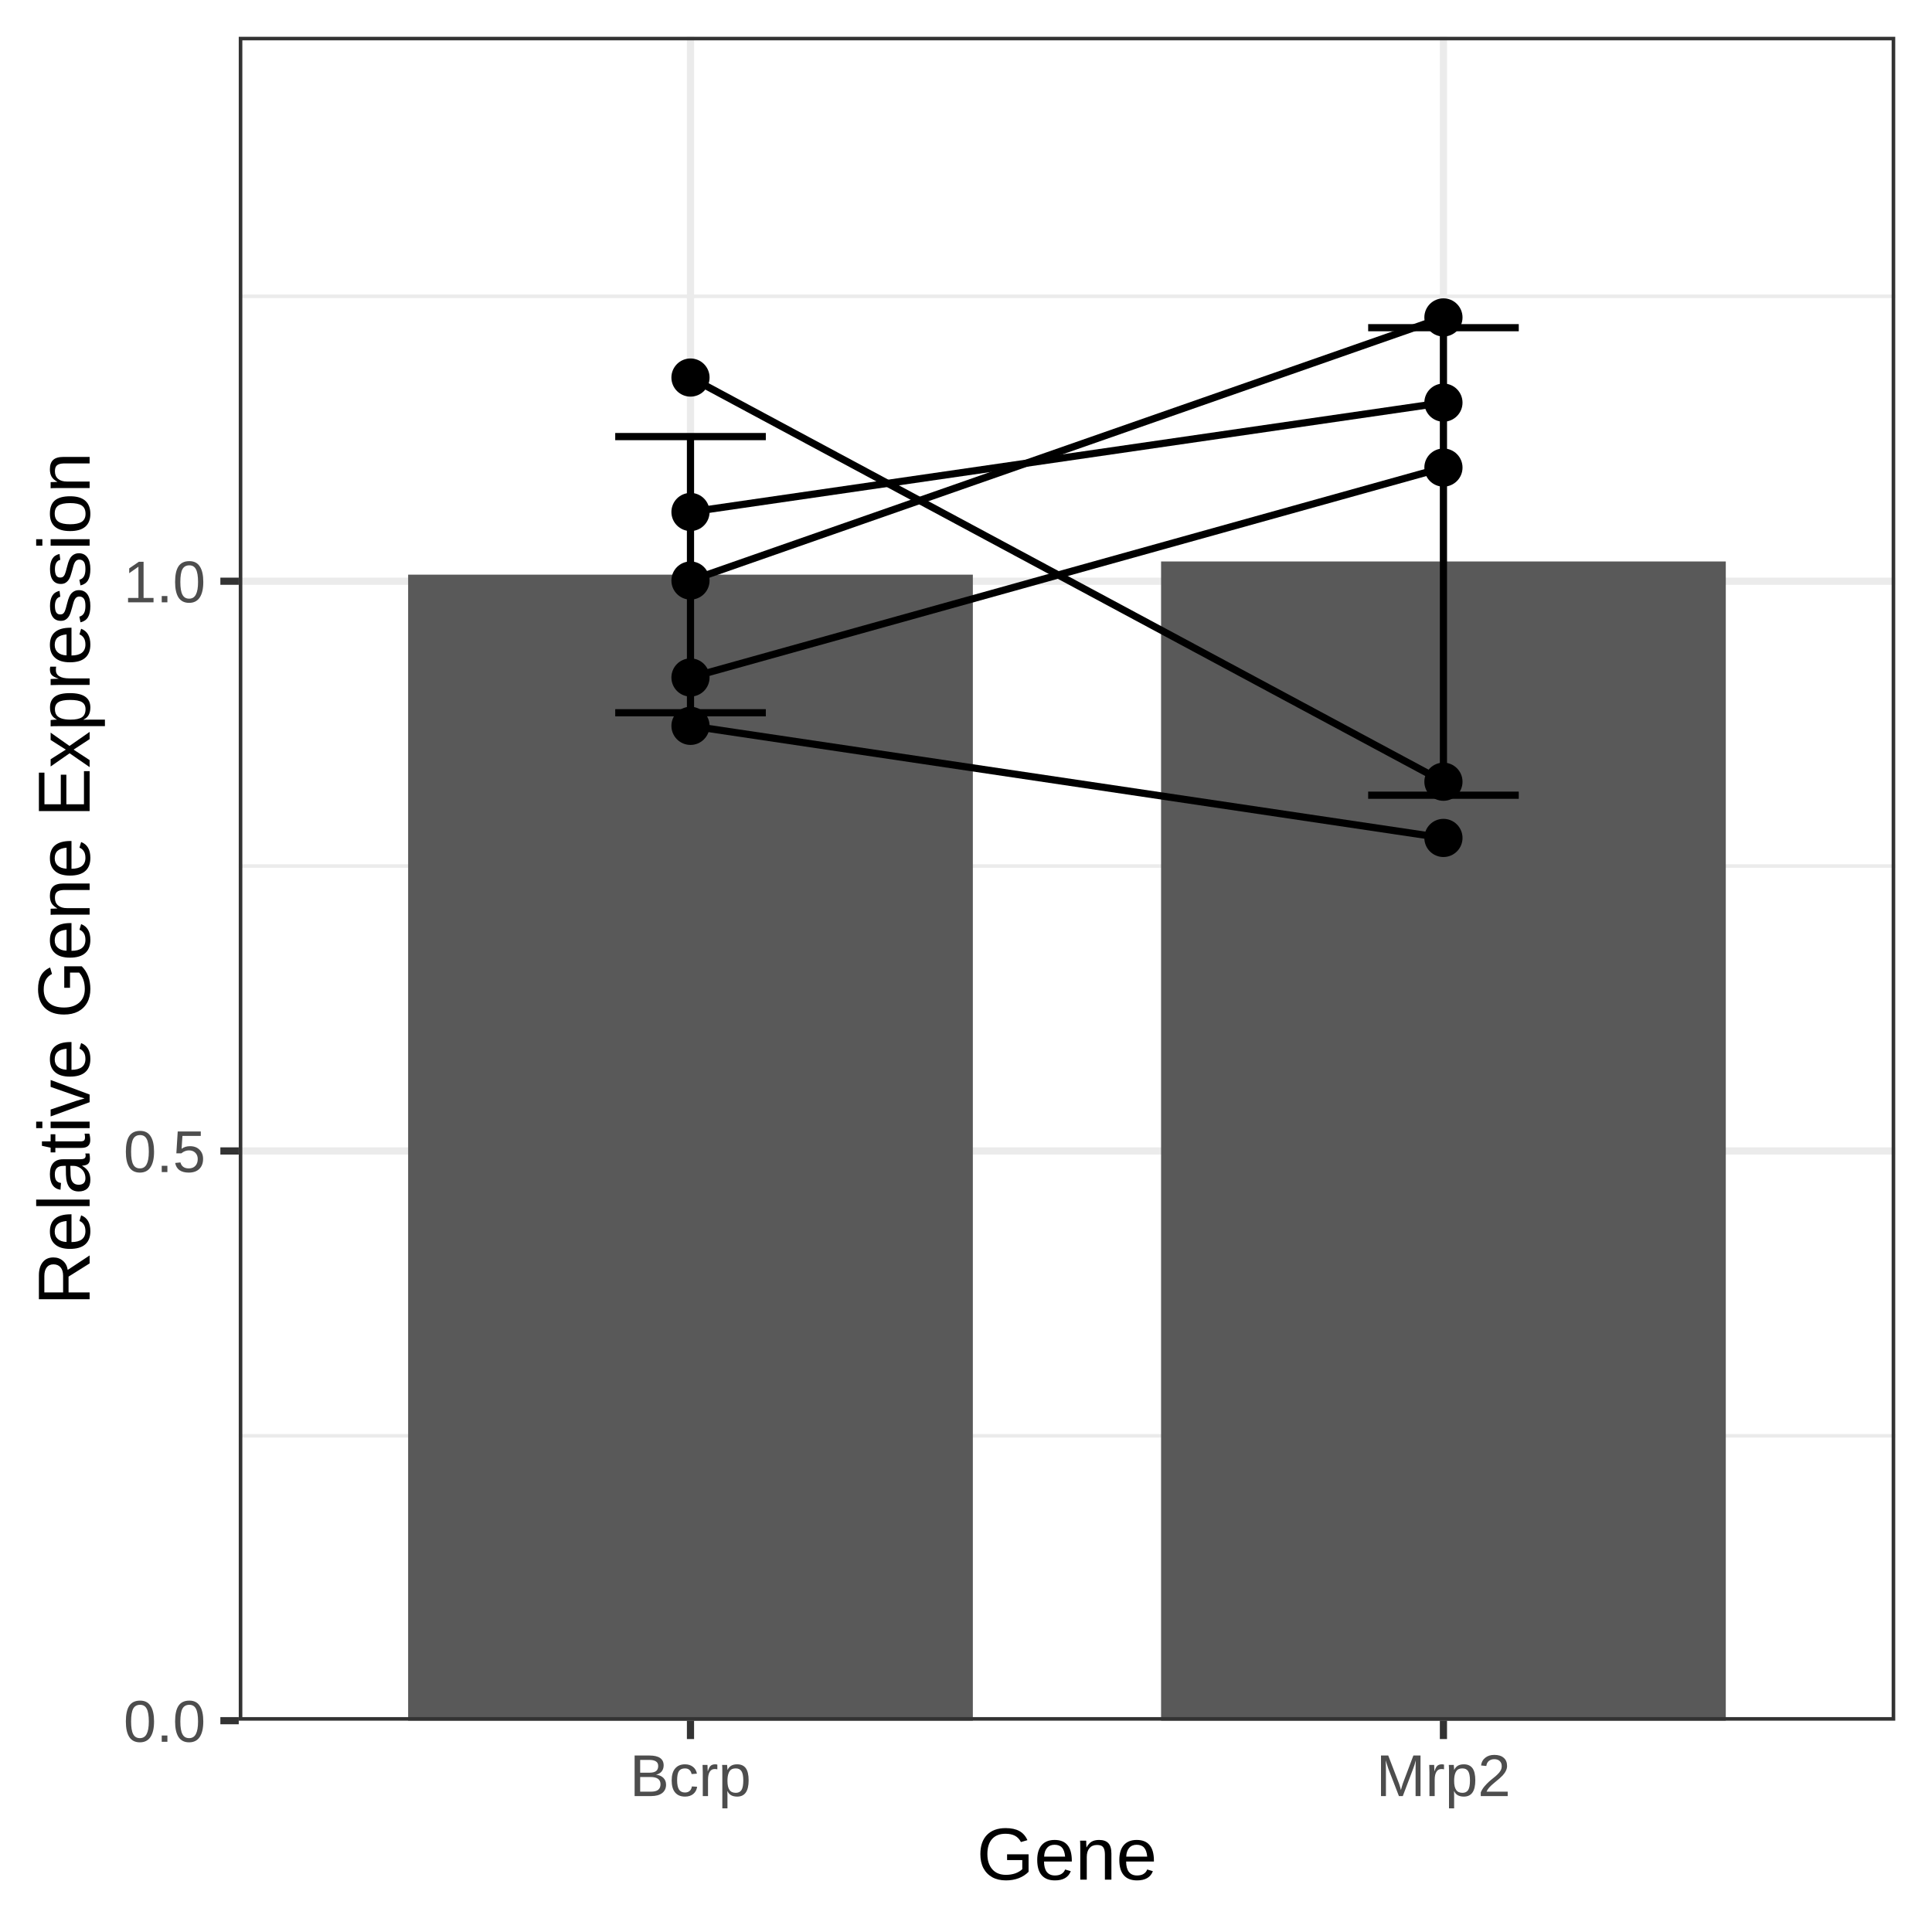
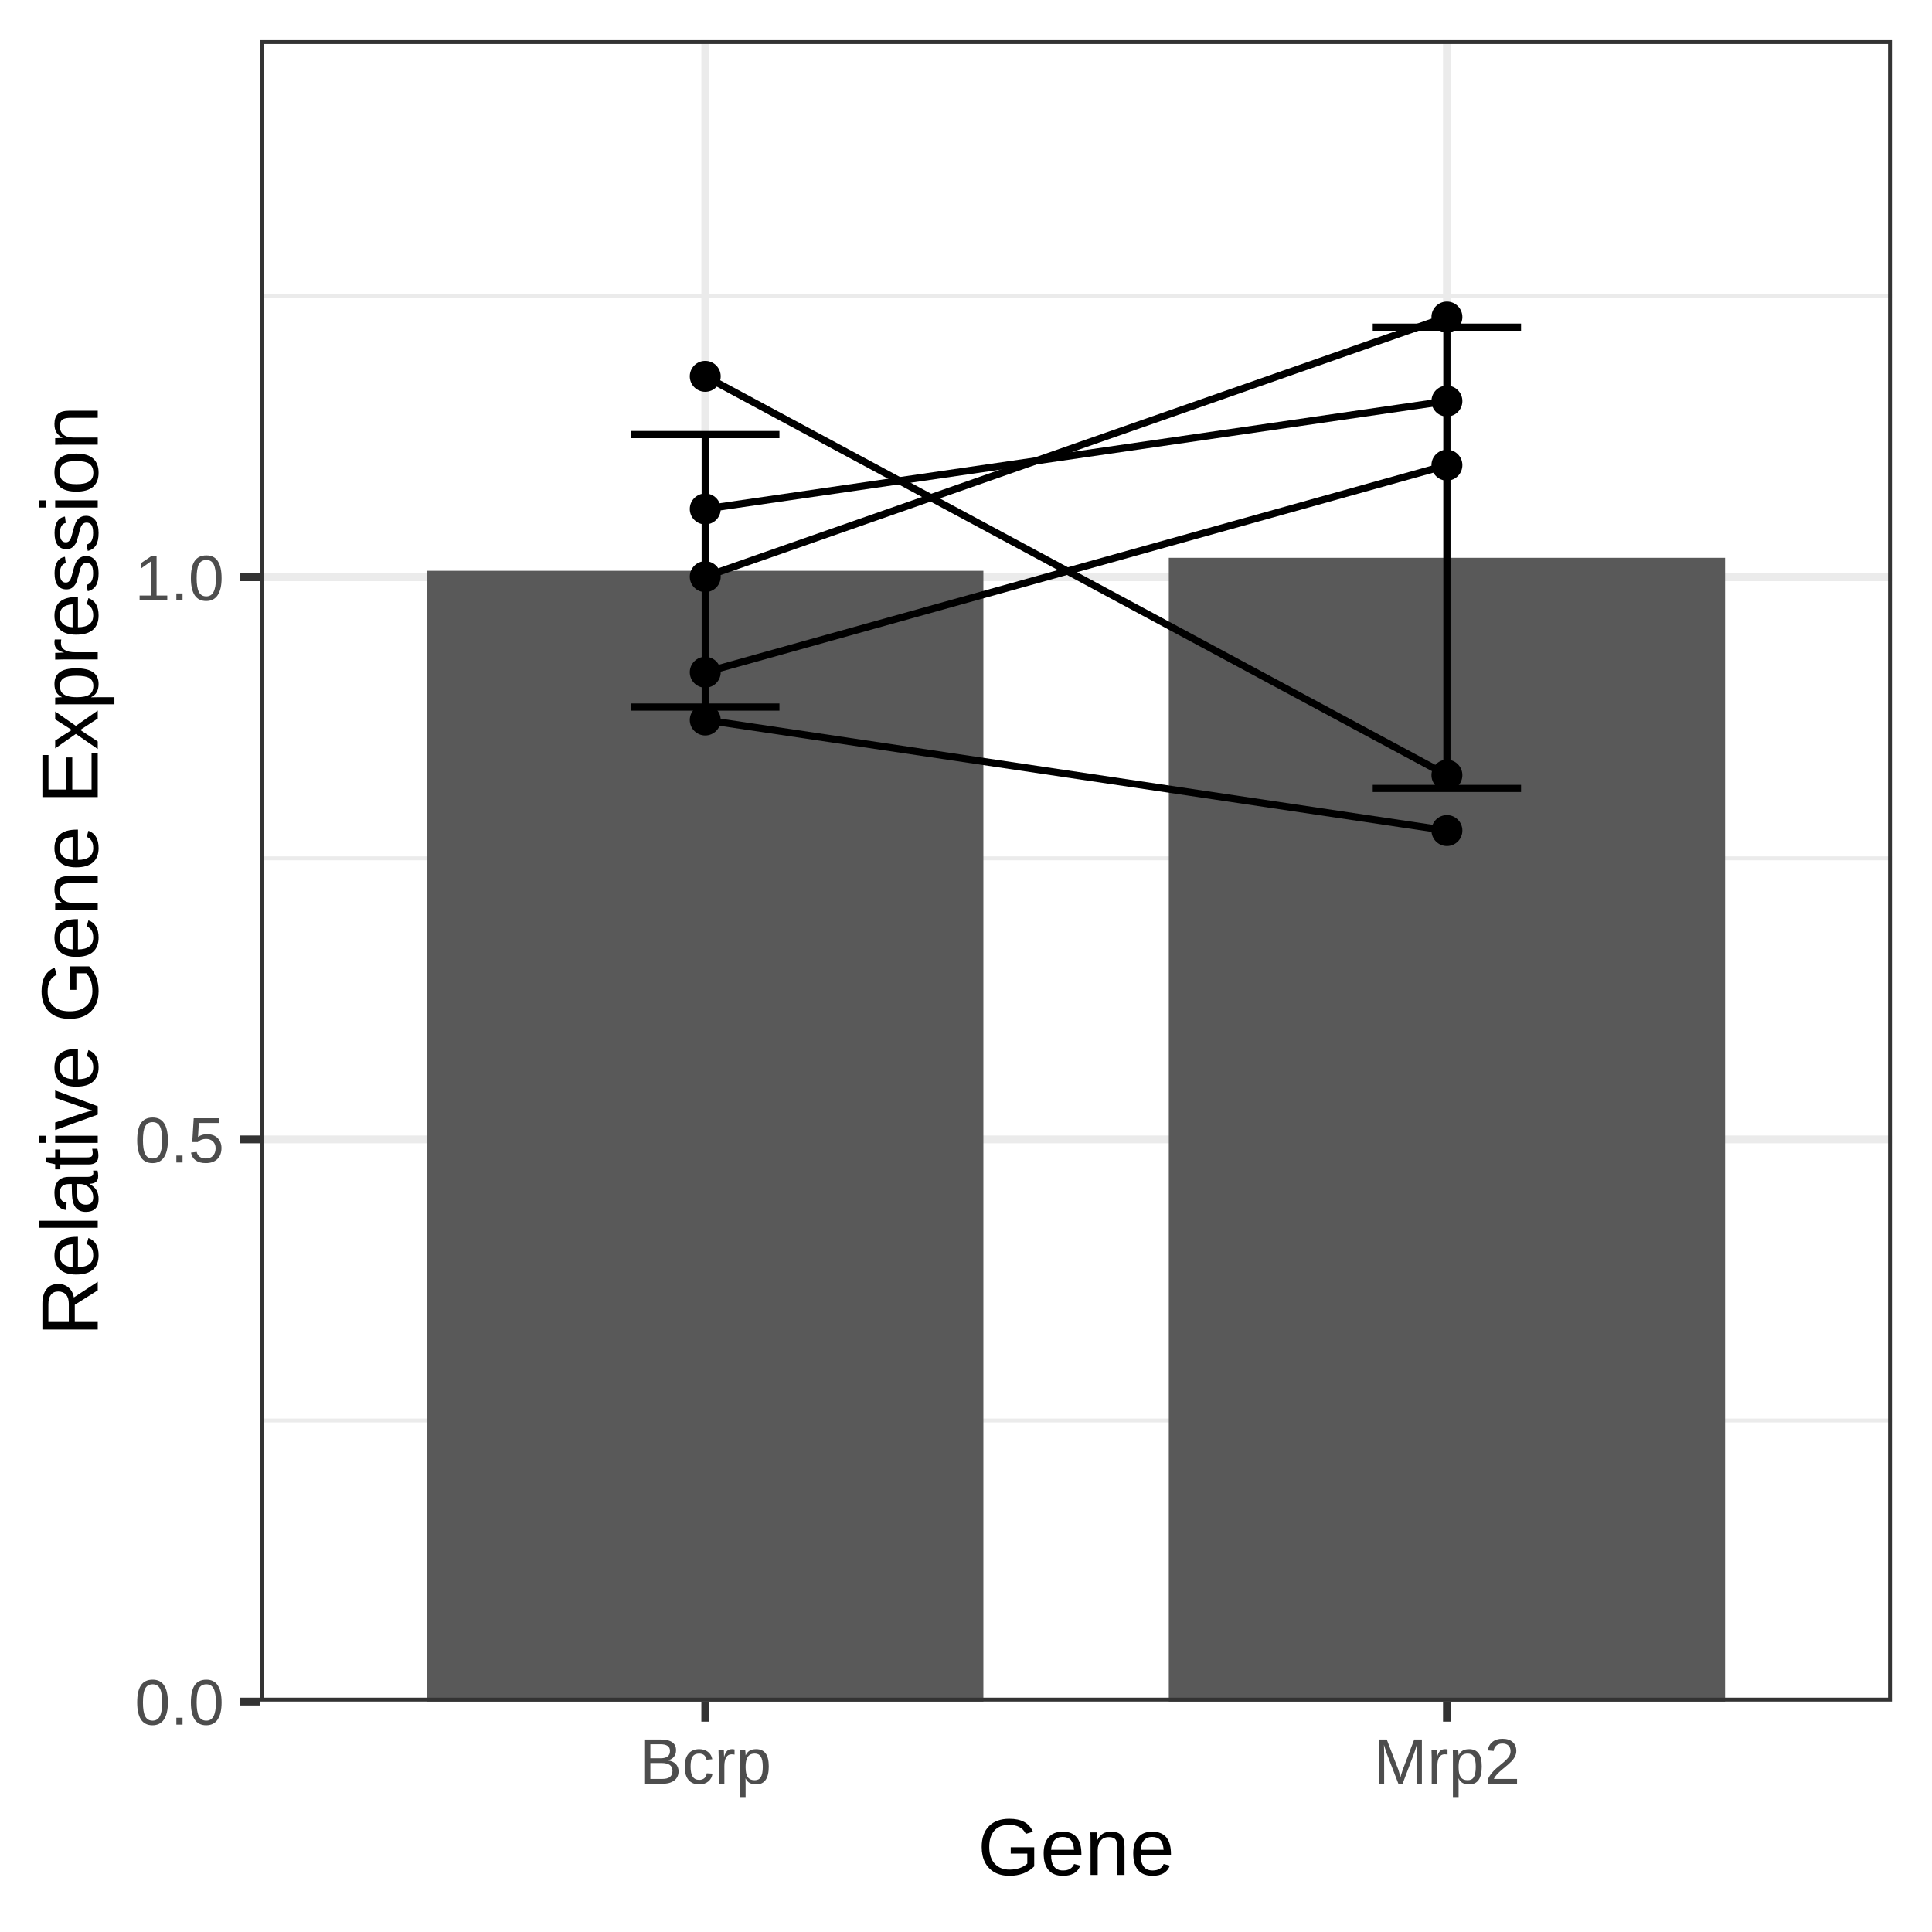
<svg xmlns="http://www.w3.org/2000/svg" class="svglite" width="288.00pt" height="288.00pt" viewBox="0 0 288.00 288.00">
  <defs>
    <style type="text/css">
    .svglite line, .svglite polyline, .svglite polygon, .svglite path, .svglite rect, .svglite circle {
      fill: none;
      stroke: #000000;
      stroke-linecap: round;
      stroke-linejoin: round;
      stroke-miterlimit: 10.00;
    }
-     .svglite text {
-       white-space: pre;
-     }
  </style>
  </defs>
  <rect width="100%" height="100%" style="stroke: none; fill: #FFFFFF;" />
  <defs>
    <clipPath id="cpMC4wMHwyODguMDB8MC4wMHwyODguMDA=">
      <rect x="0.00" y="0.00" width="288.00" height="288.00" />
    </clipPath>
  </defs>
  <g clip-path="url(#cpMC4wMHwyODguMDB8MC4wMHwyODguMDA=)">
-     <rect x="0" y="0.00" width="288.00" height="288.00" style="stroke-width: 1.07; stroke: #FFFFFF; fill: #FFFFFF;" />
+     <rect x="0.00" y="0.00" width="288.00" height="288.00" style="stroke-width: 1.16; stroke: #FFFFFF; fill: #FFFFFF;" />
  </g>
  <defs>
-     <clipPath id="cpMzUuNTl8MjgyLjUyfDUuNDh8MjU2LjUw">
-       <rect x="35.59" y="5.48" width="246.93" height="251.02" />
+     <clipPath id="cpMzguODB8MjgyLjAyfDUuOTh8MjUzLjY1">
+       <rect x="38.80" y="5.98" width="243.23" height="247.67" />
    </clipPath>
  </defs>
-   <g clip-path="url(#cpMzUuNTl8MjgyLjUyfDUuNDh8MjU2LjUw)">
-     <rect x="35.59" y="5.48" width="246.93" height="251.02" style="stroke-width: 1.07; stroke: none; fill: #FFFFFF;" />
-     <polyline points="35.59,214.04 282.52,214.04 " style="stroke-width: 0.53; stroke: #EBEBEB; stroke-linecap: butt;" />
-     <polyline points="35.59,129.10 282.52,129.10 " style="stroke-width: 0.53; stroke: #EBEBEB; stroke-linecap: butt;" />
-     <polyline points="35.59,44.17 282.52,44.17 " style="stroke-width: 0.53; stroke: #EBEBEB; stroke-linecap: butt;" />
-     <polyline points="35.59,256.50 282.52,256.50 " style="stroke-width: 1.07; stroke: #EBEBEB; stroke-linecap: butt;" />
-     <polyline points="35.59,171.57 282.52,171.57 " style="stroke-width: 1.07; stroke: #EBEBEB; stroke-linecap: butt;" />
-     <polyline points="35.59,86.64 282.52,86.64 " style="stroke-width: 1.07; stroke: #EBEBEB; stroke-linecap: butt;" />
-     <polyline points="102.93,256.50 102.93,5.48 " style="stroke-width: 1.07; stroke: #EBEBEB; stroke-linecap: butt;" />
-     <polyline points="215.17,256.50 215.17,5.48 " style="stroke-width: 1.07; stroke: #EBEBEB; stroke-linecap: butt;" />
-     <rect x="60.84" y="85.66" width="84.18" height="170.84" style="stroke-width: 1.07; stroke: none; stroke-linecap: square; stroke-linejoin: miter; fill: #595959;" />
-     <rect x="173.08" y="83.70" width="84.18" height="172.81" style="stroke-width: 1.07; stroke: none; stroke-linecap: square; stroke-linejoin: miter; fill: #595959;" />
-     <polyline points="91.71,65.08 114.16,65.08 " style="stroke-width: 1.07; stroke-linecap: butt;" />
-     <polyline points="102.93,65.08 102.93,106.25 " style="stroke-width: 1.07; stroke-linecap: butt;" />
-     <polyline points="91.71,106.25 114.16,106.25 " style="stroke-width: 1.07; stroke-linecap: butt;" />
-     <polyline points="203.95,48.85 226.40,48.85 " style="stroke-width: 1.07; stroke-linecap: butt;" />
-     <polyline points="215.17,48.85 215.17,118.54 " style="stroke-width: 1.07; stroke-linecap: butt;" />
-     <polyline points="203.95,118.54 226.40,118.54 " style="stroke-width: 1.07; stroke-linecap: butt;" />
-     <circle cx="102.93" cy="100.99" r="2.49" style="stroke-width: 0.71; fill: #000000;" />
-     <circle cx="215.17" cy="69.70" r="2.49" style="stroke-width: 0.71; fill: #000000;" />
-     <circle cx="102.93" cy="108.20" r="2.49" style="stroke-width: 0.71; fill: #000000;" />
-     <circle cx="215.17" cy="124.91" r="2.49" style="stroke-width: 0.71; fill: #000000;" />
-     <circle cx="102.93" cy="86.54" r="2.49" style="stroke-width: 0.71; fill: #000000;" />
-     <circle cx="215.17" cy="47.32" r="2.49" style="stroke-width: 0.71; fill: #000000;" />
-     <circle cx="102.93" cy="76.32" r="2.49" style="stroke-width: 0.71; fill: #000000;" />
-     <circle cx="215.17" cy="60.02" r="2.49" style="stroke-width: 0.71; fill: #000000;" />
-     <circle cx="102.93" cy="56.28" r="2.49" style="stroke-width: 0.71; fill: #000000;" />
-     <circle cx="215.17" cy="116.53" r="2.49" style="stroke-width: 0.71; fill: #000000;" />
-     <polyline points="102.93,100.99 215.17,69.70 " style="stroke-width: 1.07; stroke-linecap: butt;" />
-     <polyline points="102.93,108.20 215.17,124.91 " style="stroke-width: 1.07; stroke-linecap: butt;" />
-     <polyline points="102.93,86.54 215.17,47.32 " style="stroke-width: 1.07; stroke-linecap: butt;" />
-     <polyline points="102.93,76.32 215.17,60.02 " style="stroke-width: 1.07; stroke-linecap: butt;" />
-     <polyline points="102.93,56.28 215.17,116.53 " style="stroke-width: 1.07; stroke-linecap: butt;" />
-     <rect x="35.59" y="5.48" width="246.93" height="251.02" style="stroke-width: 1.07; stroke: #333333;" />
+   <g clip-path="url(#cpMzguODB8MjgyLjAyfDUuOTh8MjUzLjY1)">
+     <rect x="38.80" y="5.98" width="243.23" height="247.67" style="stroke-width: 1.16; stroke: none; fill: #FFFFFF;" />
+     <polyline points="38.80,211.75 282.02,211.75 " style="stroke-width: 0.58; stroke: #EBEBEB; stroke-linecap: butt;" />
+     <polyline points="38.80,127.95 282.02,127.95 " style="stroke-width: 0.58; stroke: #EBEBEB; stroke-linecap: butt;" />
+     <polyline points="38.80,44.15 282.02,44.15 " style="stroke-width: 0.58; stroke: #EBEBEB; stroke-linecap: butt;" />
+     <polyline points="38.80,253.65 282.02,253.65 " style="stroke-width: 1.16; stroke: #EBEBEB; stroke-linecap: butt;" />
+     <polyline points="38.80,169.85 282.02,169.85 " style="stroke-width: 1.16; stroke: #EBEBEB; stroke-linecap: butt;" />
+     <polyline points="38.80,86.05 282.02,86.05 " style="stroke-width: 1.16; stroke: #EBEBEB; stroke-linecap: butt;" />
+     <polyline points="105.13,253.65 105.13,5.98 " style="stroke-width: 1.16; stroke: #EBEBEB; stroke-linecap: butt;" />
+     <polyline points="215.69,253.65 215.69,5.98 " style="stroke-width: 1.16; stroke: #EBEBEB; stroke-linecap: butt;" />
+     <rect x="63.67" y="85.09" width="82.92" height="168.56" style="stroke-width: 1.07; stroke: none; stroke-linecap: square; stroke-linejoin: miter; fill: #595959;" />
+     <rect x="174.23" y="83.15" width="82.92" height="170.50" style="stroke-width: 1.07; stroke: none; stroke-linecap: square; stroke-linejoin: miter; fill: #595959;" />
+     <polyline points="94.08,64.78 116.19,64.78 " style="stroke-width: 1.07; stroke-linecap: butt;" />
+     <polyline points="105.13,64.78 105.13,105.40 " style="stroke-width: 1.07; stroke-linecap: butt;" />
+     <polyline points="94.08,105.40 116.19,105.40 " style="stroke-width: 1.07; stroke-linecap: butt;" />
+     <polyline points="204.63,48.77 226.74,48.77 " style="stroke-width: 1.07; stroke-linecap: butt;" />
+     <polyline points="215.69,48.77 215.69,117.53 " style="stroke-width: 1.07; stroke-linecap: butt;" />
+     <polyline points="204.63,117.53 226.74,117.53 " style="stroke-width: 1.07; stroke-linecap: butt;" />
+     <circle cx="105.13" cy="100.21" r="1.95" style="stroke-width: 0.71; fill: #000000;" />
+     <circle cx="215.69" cy="69.34" r="1.95" style="stroke-width: 0.71; fill: #000000;" />
+     <circle cx="105.13" cy="107.33" r="1.95" style="stroke-width: 0.71; fill: #000000;" />
+     <circle cx="215.69" cy="123.81" r="1.95" style="stroke-width: 0.71; fill: #000000;" />
+     <circle cx="105.13" cy="85.96" r="1.95" style="stroke-width: 0.71; fill: #000000;" />
+     <circle cx="215.69" cy="47.26" r="1.95" style="stroke-width: 0.71; fill: #000000;" />
+     <circle cx="105.13" cy="75.87" r="1.95" style="stroke-width: 0.71; fill: #000000;" />
+     <circle cx="215.69" cy="59.79" r="1.95" style="stroke-width: 0.71; fill: #000000;" />
+     <circle cx="105.13" cy="56.10" r="1.95" style="stroke-width: 0.71; fill: #000000;" />
+     <circle cx="215.69" cy="115.55" r="1.95" style="stroke-width: 0.71; fill: #000000;" />
+     <polyline points="105.13,100.21 215.69,69.34 " style="stroke-width: 1.07; stroke-linecap: butt;" />
+     <polyline points="105.13,107.33 215.69,123.81 " style="stroke-width: 1.07; stroke-linecap: butt;" />
+     <polyline points="105.13,85.96 215.69,47.26 " style="stroke-width: 1.07; stroke-linecap: butt;" />
+     <polyline points="105.13,75.87 215.69,59.79 " style="stroke-width: 1.07; stroke-linecap: butt;" />
+     <polyline points="105.13,56.10 215.69,115.55 " style="stroke-width: 1.07; stroke-linecap: butt;" />
+     <rect x="38.80" y="5.98" width="243.23" height="247.67" style="stroke-width: 1.16; stroke: #333333;" />
  </g>
  <g clip-path="url(#cpMC4wMHwyODguMDB8MC4wMHwyODguMDA=)">
-     <text x="30.65" y="259.65" text-anchor="end" style="font-size: 8.80px;fill: #4D4D4D; font-family: &quot;Arial&quot;;" textLength="12.24px" lengthAdjust="spacingAndGlyphs">0.0</text>
-     <text x="30.65" y="174.72" text-anchor="end" style="font-size: 8.80px;fill: #4D4D4D; font-family: &quot;Arial&quot;;" textLength="12.24px" lengthAdjust="spacingAndGlyphs">0.5</text>
-     <text x="30.65" y="89.79" text-anchor="end" style="font-size: 8.80px;fill: #4D4D4D; font-family: &quot;Arial&quot;;" textLength="12.24px" lengthAdjust="spacingAndGlyphs">1.0</text>
-     <polyline points="32.85,256.50 35.59,256.50 " style="stroke-width: 1.07; stroke: #333333; stroke-linecap: butt;" />
-     <polyline points="32.85,171.57 35.59,171.57 " style="stroke-width: 1.07; stroke: #333333; stroke-linecap: butt;" />
-     <polyline points="32.85,86.64 35.59,86.64 " style="stroke-width: 1.07; stroke: #333333; stroke-linecap: butt;" />
-     <polyline points="102.93,259.24 102.93,256.50 " style="stroke-width: 1.07; stroke: #333333; stroke-linecap: butt;" />
-     <polyline points="215.17,259.24 215.17,256.50 " style="stroke-width: 1.07; stroke: #333333; stroke-linecap: butt;" />
-     <text x="102.93" y="267.74" text-anchor="middle" style="font-size: 8.80px;fill: #4D4D4D; font-family: &quot;Arial&quot;;" textLength="18.09px" lengthAdjust="spacingAndGlyphs">Bcrp</text>
-     <text x="215.17" y="267.74" text-anchor="middle" style="font-size: 8.80px;fill: #4D4D4D; font-family: &quot;Arial&quot;;" textLength="20.05px" lengthAdjust="spacingAndGlyphs">Mrp2</text>
-     <text x="159.05" y="280.20" text-anchor="middle" style="font-size: 11.00px; font-family: &quot;Arial&quot;;" textLength="26.92px" lengthAdjust="spacingAndGlyphs">Gene</text>
-     <text transform="translate(13.36,130.99) rotate(-90)" text-anchor="middle" style="font-size: 11.00px; font-family: &quot;Arial&quot;;" textLength="127.21px" lengthAdjust="spacingAndGlyphs">Relative Gene Expression</text>
+     <text x="33.42" y="257.09" text-anchor="end" style="font-size: 9.60px; fill: #4D4D4D; font-family: Arial;" textLength="13.33px" lengthAdjust="spacingAndGlyphs">0.0</text>
+     <text x="33.42" y="173.29" text-anchor="end" style="font-size: 9.60px; fill: #4D4D4D; font-family: Arial;" textLength="13.33px" lengthAdjust="spacingAndGlyphs">0.5</text>
+     <text x="33.42" y="89.49" text-anchor="end" style="font-size: 9.60px; fill: #4D4D4D; font-family: Arial;" textLength="13.33px" lengthAdjust="spacingAndGlyphs">1.0</text>
+     <polyline points="35.81,253.65 38.80,253.65 " style="stroke-width: 1.16; stroke: #333333; stroke-linecap: butt;" />
+     <polyline points="35.81,169.85 38.80,169.85 " style="stroke-width: 1.16; stroke: #333333; stroke-linecap: butt;" />
+     <polyline points="35.81,86.05 38.80,86.05 " style="stroke-width: 1.16; stroke: #333333; stroke-linecap: butt;" />
+     <polyline points="105.13,256.64 105.13,253.65 " style="stroke-width: 1.16; stroke: #333333; stroke-linecap: butt;" />
+     <polyline points="215.69,256.64 215.69,253.65 " style="stroke-width: 1.16; stroke: #333333; stroke-linecap: butt;" />
+     <text x="105.13" y="265.90" text-anchor="middle" style="font-size: 9.60px; fill: #4D4D4D; font-family: Arial;" textLength="19.72px" lengthAdjust="spacingAndGlyphs">Bcrp</text>
+     <text x="215.69" y="265.90" text-anchor="middle" style="font-size: 9.60px; fill: #4D4D4D; font-family: Arial;" textLength="21.86px" lengthAdjust="spacingAndGlyphs">Mrp2</text>
+     <text x="160.41" y="279.50" text-anchor="middle" style="font-size: 12.00px; font-family: Arial;" textLength="29.36px" lengthAdjust="spacingAndGlyphs">Gene</text>
+     <text transform="translate(14.57,129.81) rotate(-90)" text-anchor="middle" style="font-size: 12.00px; font-family: Arial;" textLength="138.77px" lengthAdjust="spacingAndGlyphs">Relative Gene Expression</text>
  </g>
</svg>
